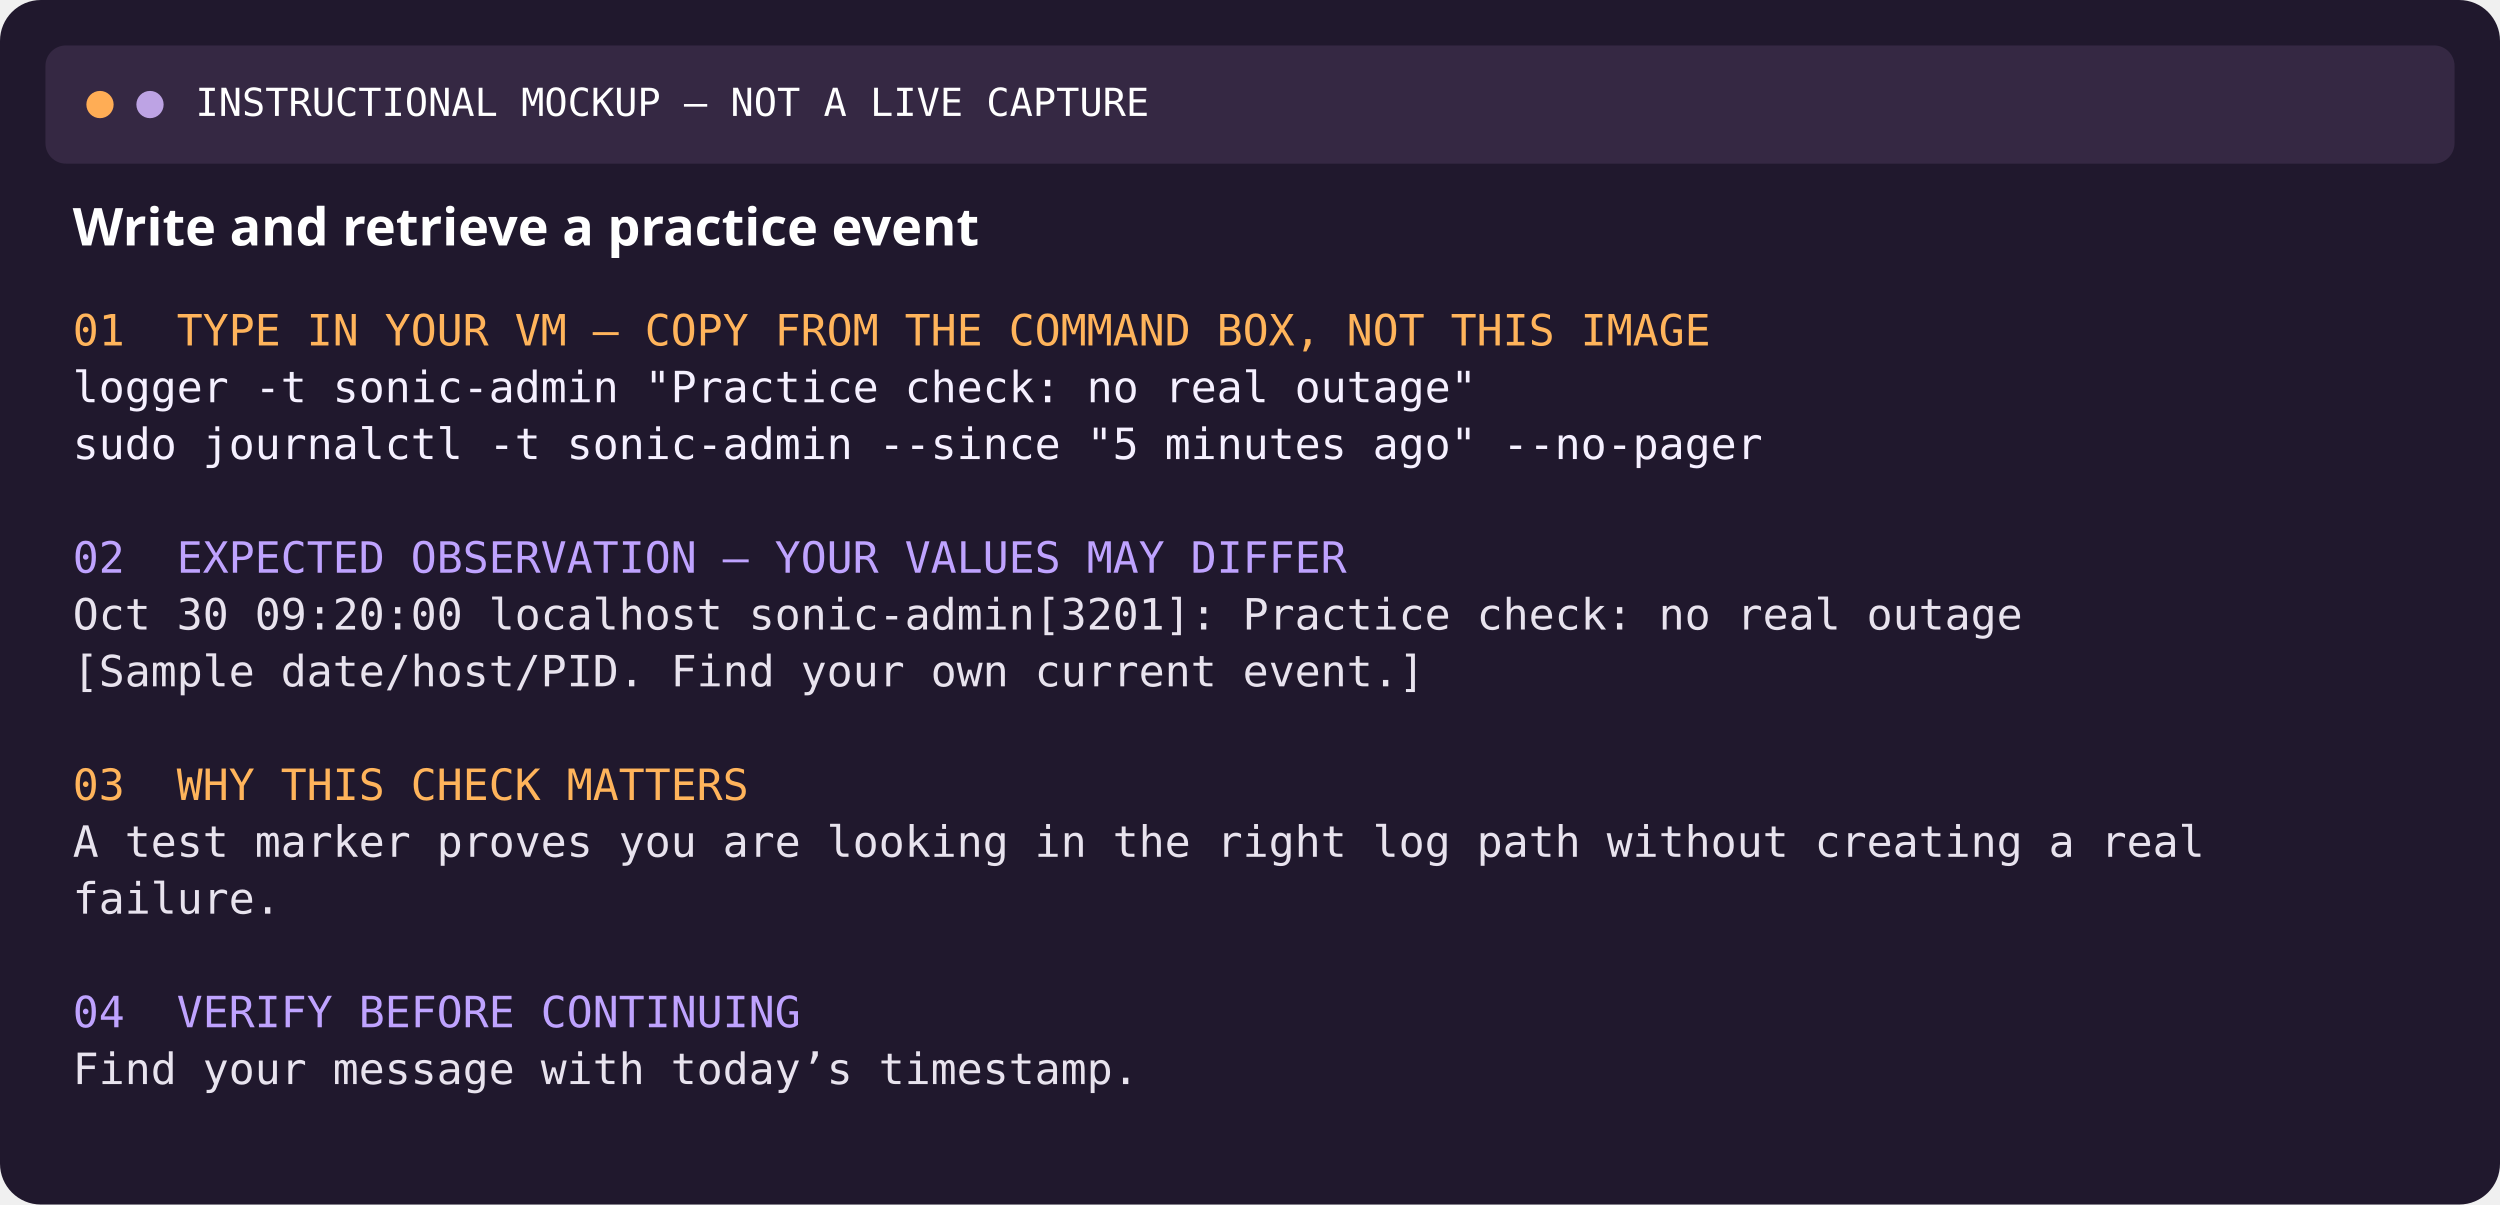
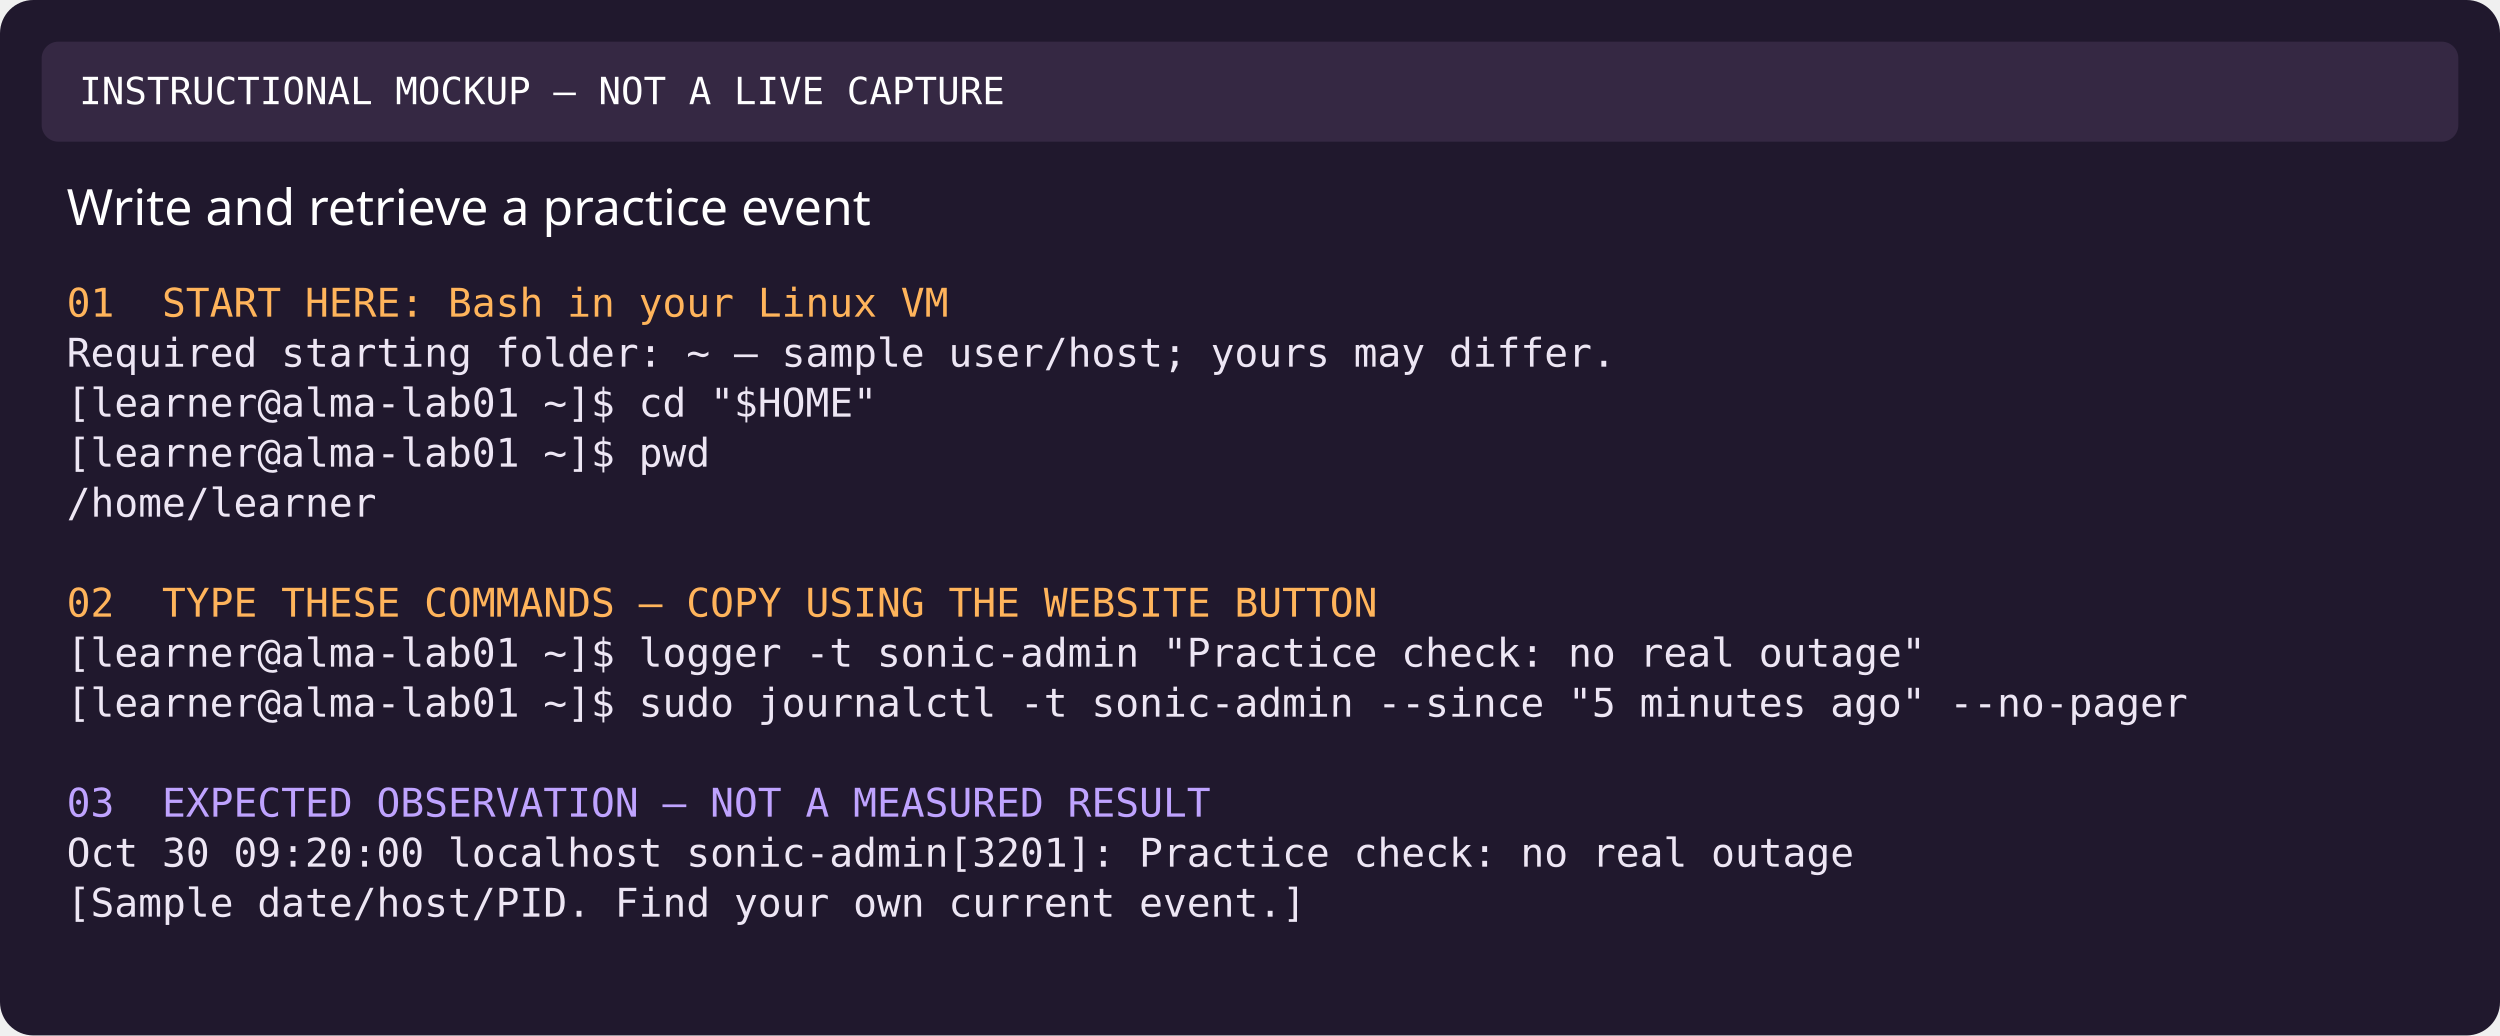
- <svg xmlns="http://www.w3.org/2000/svg" width="1100" height="530" viewBox="0 0 1100 530" role="img" aria-labelledby="title desc">
-   <rect width="1100" height="530" rx="18" fill="#20182d" />
-   <rect x="20" y="20" width="1060" height="52" rx="9" fill="#352843" />
-   <circle cx="44" cy="46" r="6" fill="#ffad55" />
-   <circle cx="66" cy="46" r="6" fill="#bda3e4" />
-   <text x="86" y="51" fill="#ffffff" font-family="monospace" font-size="17">INSTRUCTIONAL MOCKUP — NOT A LIVE CAPTURE</text>
-   <text x="32" y="108" fill="#ffffff" font-family="sans-serif" font-weight="700" font-size="23">Write and retrieve a practice event</text>
-   <text x="32" y="152" fill="#ffb45b" font-family="monospace" font-size="19" xml:space="preserve">01  TYPE IN YOUR VM — COPY FROM THE COMMAND BOX, NOT THIS IMAGE</text>
-   <text x="32" y="177" fill="#f5f0ff" font-family="monospace" font-size="19" xml:space="preserve">logger -t sonic-admin "Practice check: no real outage"</text>
-   <text x="32" y="202" fill="#f5f0ff" font-family="monospace" font-size="19" xml:space="preserve">sudo journalctl -t sonic-admin --since "5 minutes ago" --no-pager</text>
-   <text x="32" y="227" fill="#fff" font-family="monospace" font-size="19" xml:space="preserve" />
-   <text x="32" y="252" fill="#bfa3ff" font-family="monospace" font-size="19" xml:space="preserve">02  EXPECTED OBSERVATION — YOUR VALUES MAY DIFFER</text>
-   <text x="32" y="277" fill="#e8e3ee" font-family="monospace" font-size="19" xml:space="preserve">Oct 30 09:20:00 localhost sonic-admin[3201]: Practice check: no real outage</text>
-   <text x="32" y="302" fill="#e8e3ee" font-family="monospace" font-size="19" xml:space="preserve">[Sample date/host/PID. Find your own current event.]</text>
-   <text x="32" y="327" fill="#fff" font-family="monospace" font-size="19" xml:space="preserve" />
-   <text x="32" y="352" fill="#ffb45b" font-family="monospace" font-size="19" xml:space="preserve">03  WHY THIS CHECK MATTERS</text>
-   <text x="32" y="377" fill="#e8e3ee" font-family="monospace" font-size="19" xml:space="preserve">A test marker proves you are looking in the right log path without creating a real </text>
-   <text x="32" y="402" fill="#e8e3ee" font-family="monospace" font-size="19" xml:space="preserve">failure.</text>
-   <text x="32" y="427" fill="#fff" font-family="monospace" font-size="19" xml:space="preserve" />
-   <text x="32" y="452" fill="#bfa3ff" font-family="monospace" font-size="19" xml:space="preserve">04  VERIFY BEFORE CONTINUING</text>
-   <text x="32" y="477" fill="#e8e3ee" font-family="monospace" font-size="19" xml:space="preserve">Find your message with today’s timestamp.</text>
+ <svg xmlns="http://www.w3.org/2000/svg" width="1200" height="497" viewBox="0 0 1200 497" role="img" aria-labelledby="title desc">
+   <rect width="1200" height="497" rx="16" fill="#20182d" />
+   <rect x="20" y="20" width="1160" height="48" rx="8" fill="#352843" />
+   <text x="38" y="50" fill="#fff" font-family="monospace" font-size="18">INSTRUCTIONAL MOCKUP — NOT A LIVE CAPTURE</text>
+   <text x="32" y="108" fill="#fff" font-family="sans-serif" font-size="24">Write and retrieve a practice event</text>
+   <text x="32" y="152" fill="#ffb45b" font-family="monospace" font-size="19" xml:space="preserve">01  START HERE: Bash in your Linux VM</text>
+   <text x="32" y="176" fill="#ede6f4" font-family="monospace" font-size="19" xml:space="preserve">Required starting folder: ~ — sample user/host; yours may differ.</text>
+   <text x="32" y="200" fill="#ede6f4" font-family="monospace" font-size="19" xml:space="preserve">[learner@alma-lab01 ~]$ cd "$HOME"</text>
+   <text x="32" y="224" fill="#ede6f4" font-family="monospace" font-size="19" xml:space="preserve">[learner@alma-lab01 ~]$ pwd</text>
+   <text x="32" y="248" fill="#ede6f4" font-family="monospace" font-size="19" xml:space="preserve">/home/learner</text>
+   <text x="32" y="272" fill="#ede6f4" font-family="monospace" font-size="19" xml:space="preserve" />
+   <text x="32" y="296" fill="#ffb45b" font-family="monospace" font-size="19" xml:space="preserve">02  TYPE THESE COMMANDS — COPY USING THE WEBSITE BUTTON</text>
+   <text x="32" y="320" fill="#ede6f4" font-family="monospace" font-size="19" xml:space="preserve">[learner@alma-lab01 ~]$ logger -t sonic-admin "Practice check: no real outage"</text>
+   <text x="32" y="344" fill="#ede6f4" font-family="monospace" font-size="19" xml:space="preserve">[learner@alma-lab01 ~]$ sudo journalctl -t sonic-admin --since "5 minutes ago" --no-pager</text>
+   <text x="32" y="368" fill="#ede6f4" font-family="monospace" font-size="19" xml:space="preserve" />
+   <text x="32" y="392" fill="#bfa3ff" font-family="monospace" font-size="19" xml:space="preserve">03  EXPECTED OBSERVATION — NOT A MEASURED RESULT</text>
+   <text x="32" y="416" fill="#ede6f4" font-family="monospace" font-size="19" xml:space="preserve">Oct 30 09:20:00 localhost sonic-admin[3201]: Practice check: no real outage</text>
+   <text x="32" y="440" fill="#ede6f4" font-family="monospace" font-size="19" xml:space="preserve">[Sample date/host/PID. Find your own current event.]</text>
</svg>
